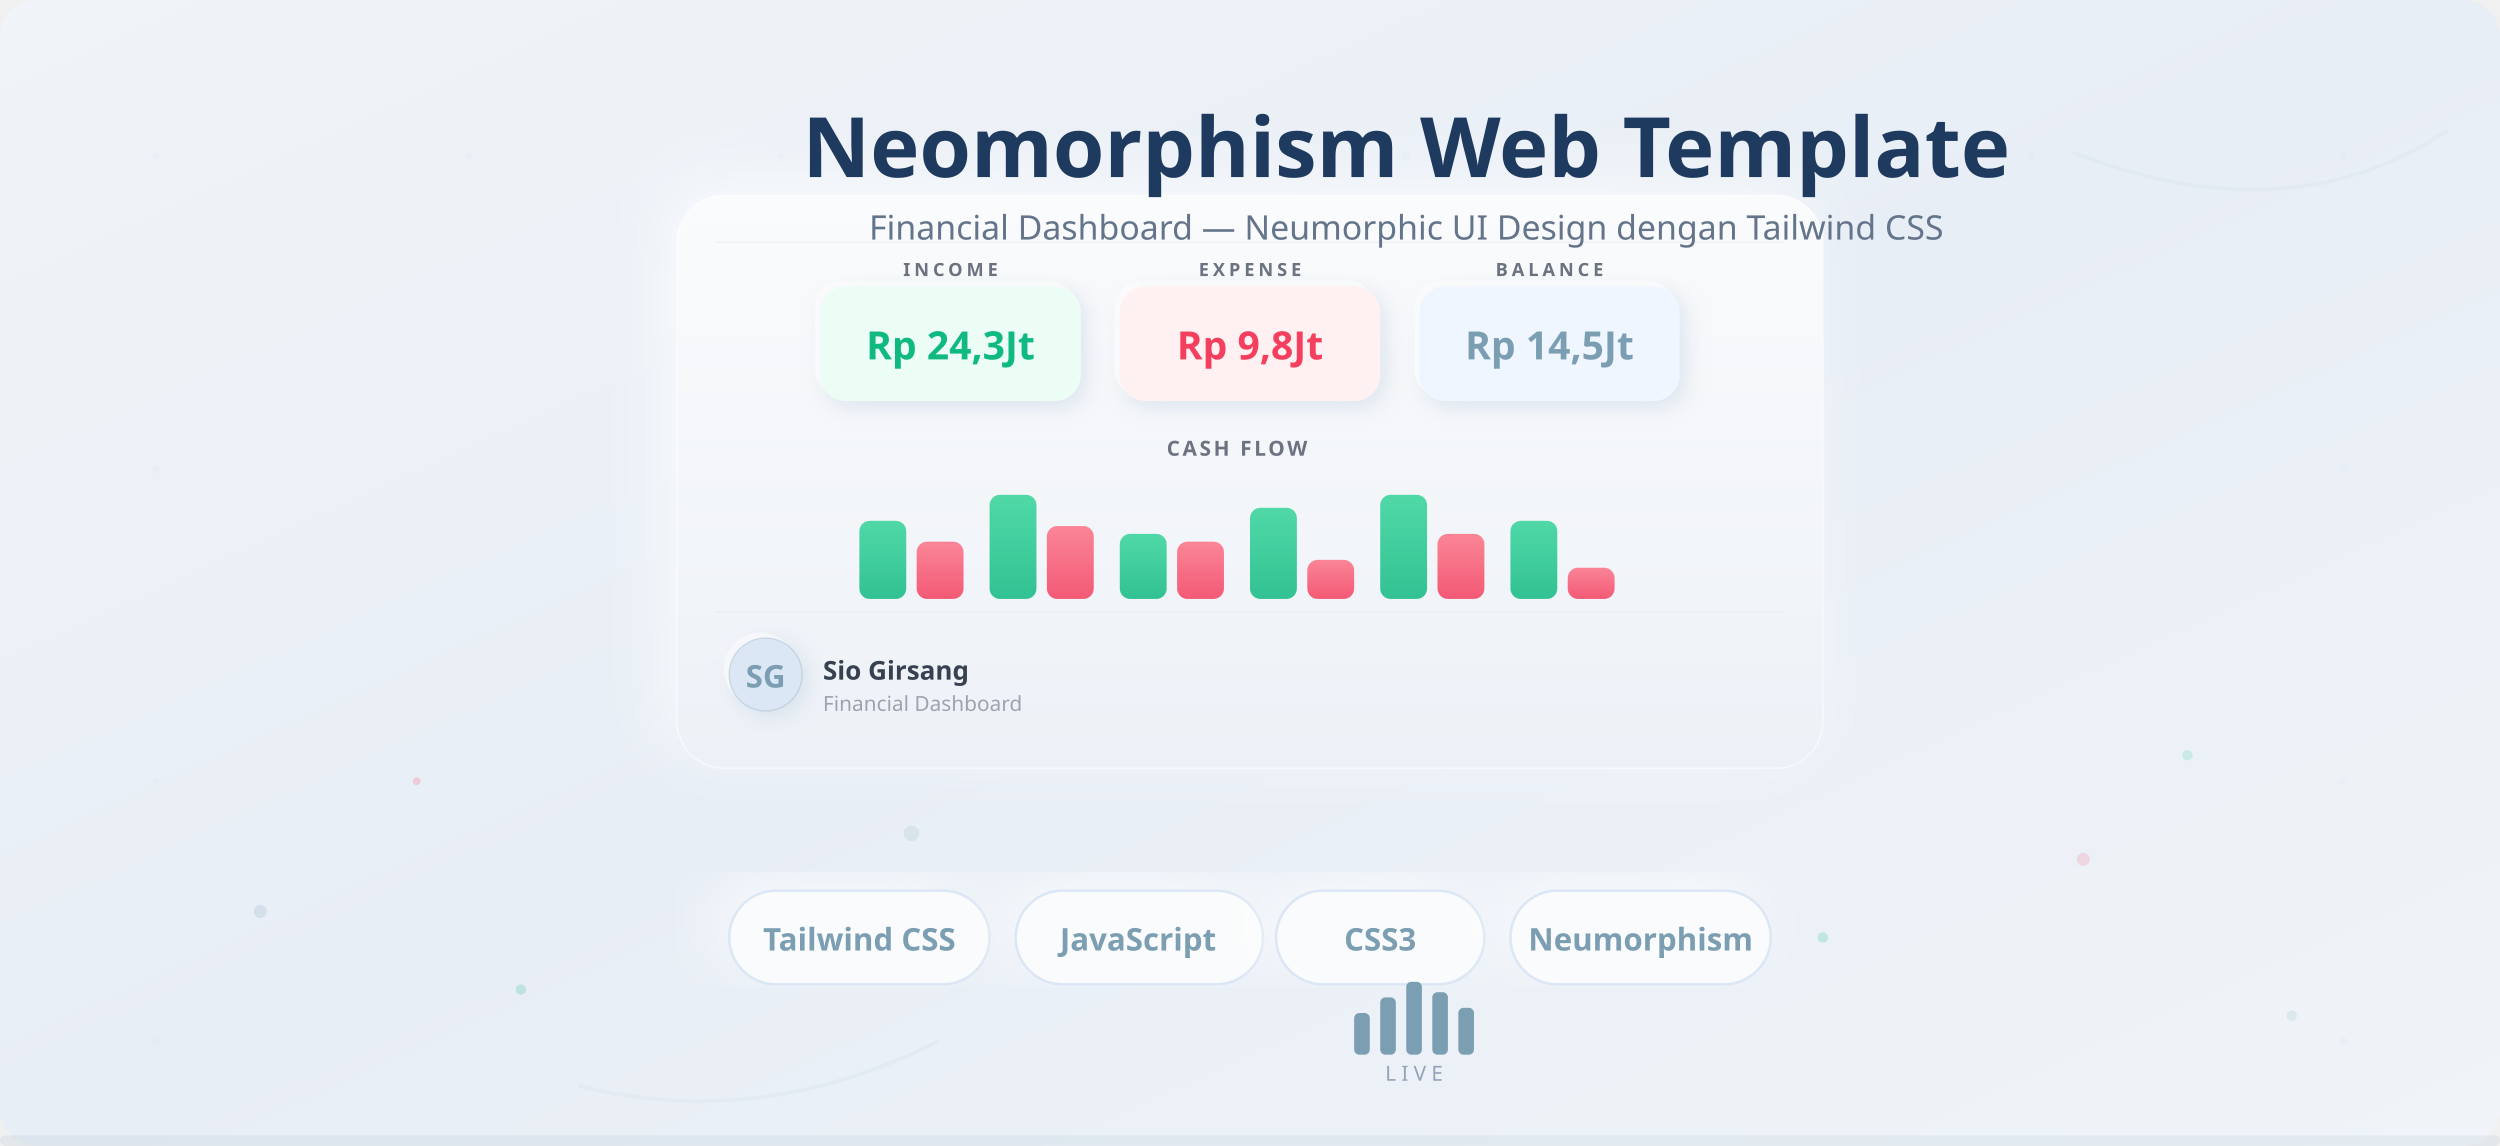
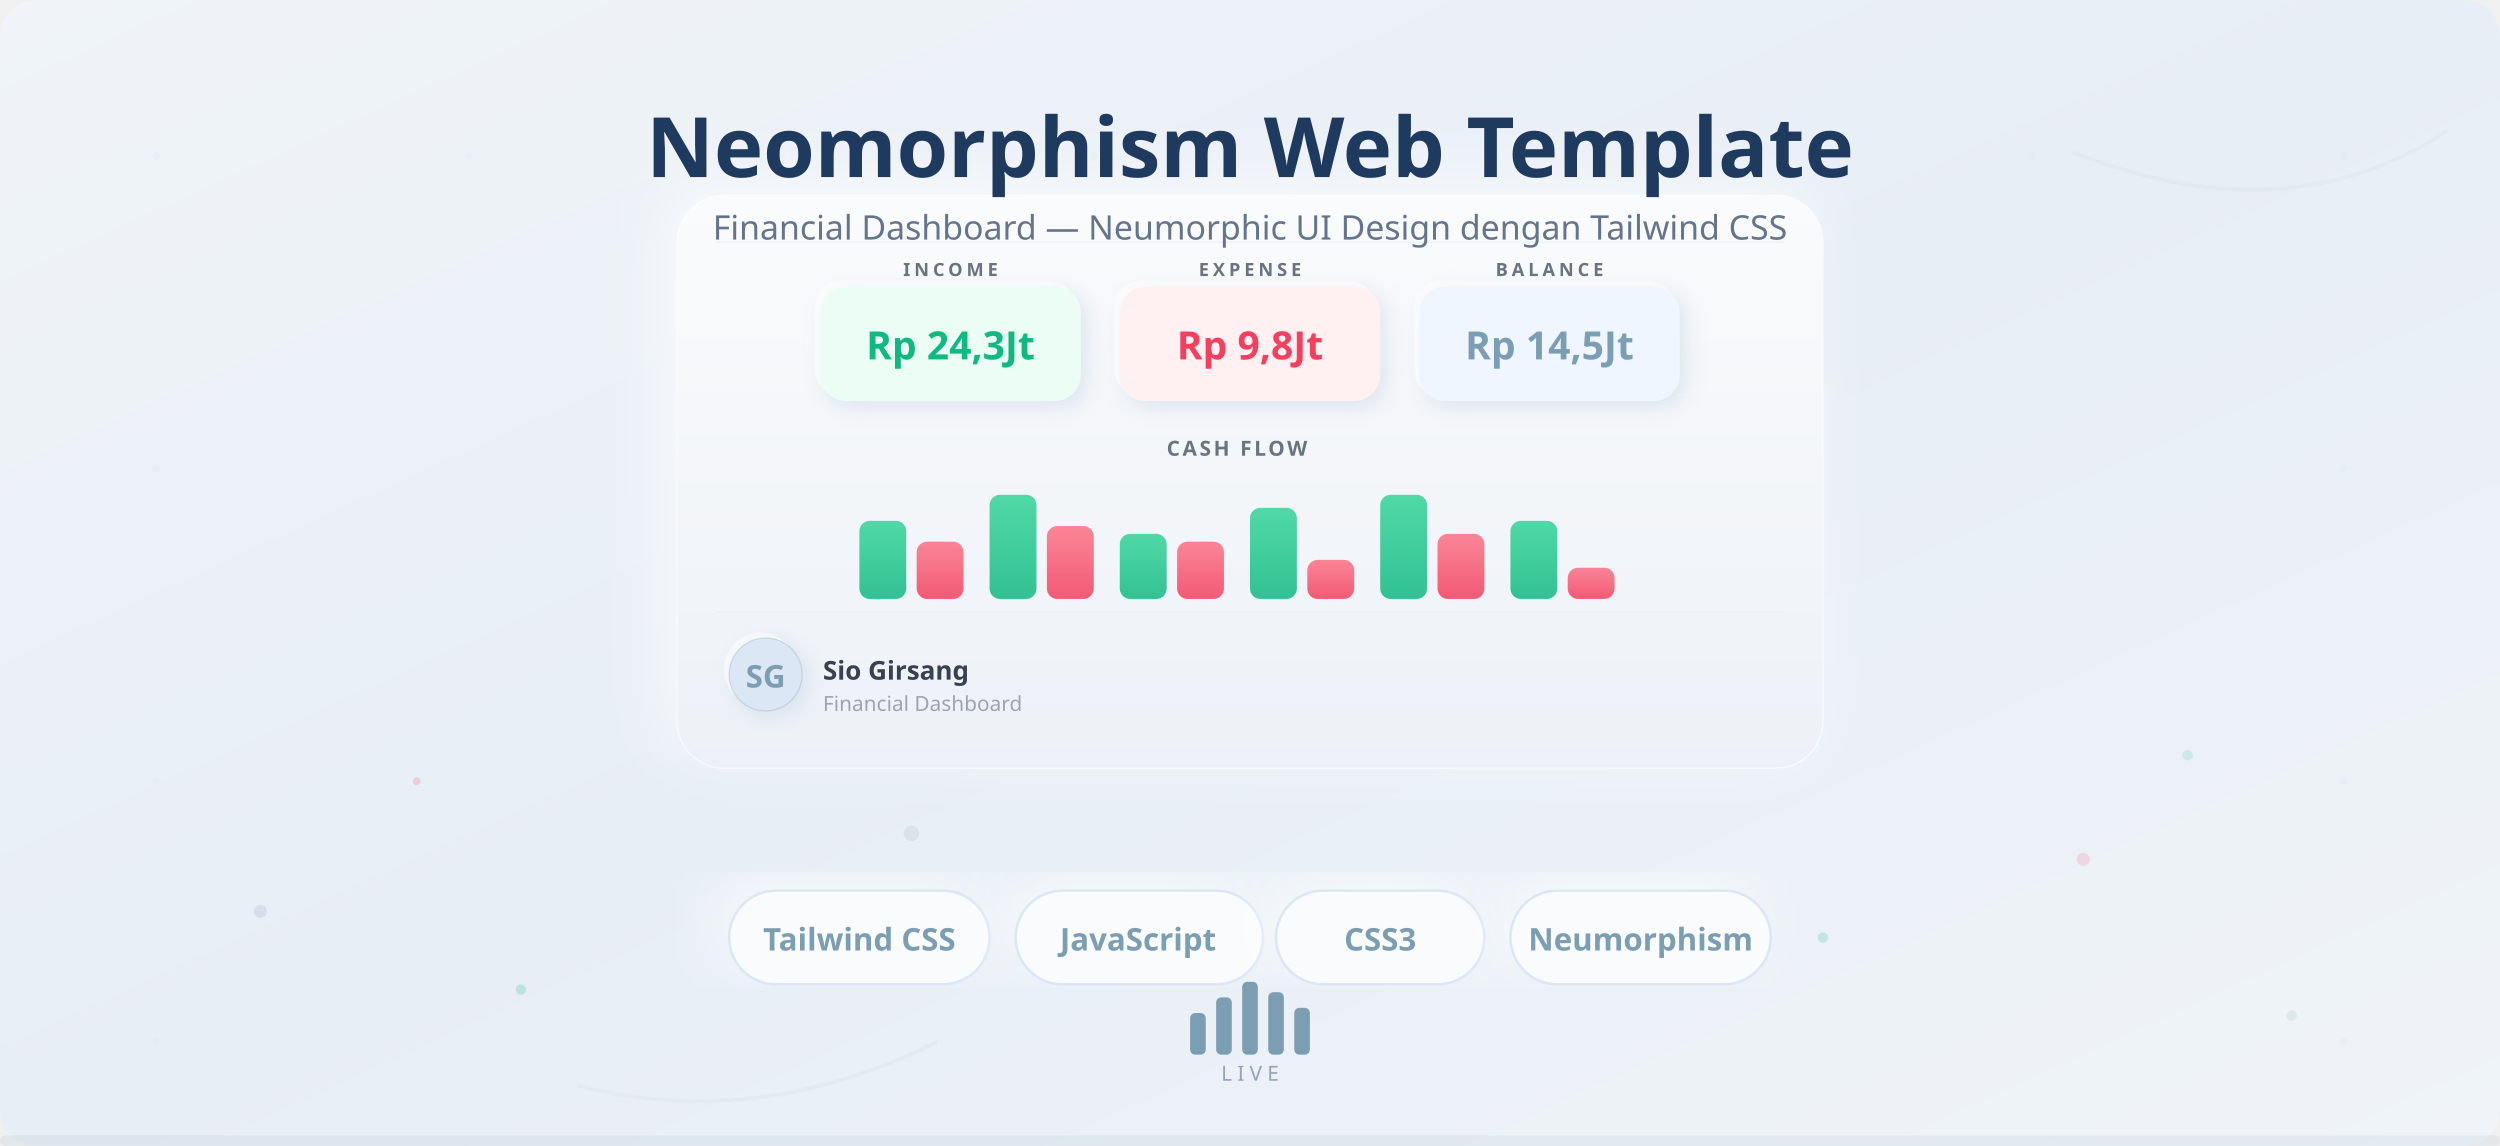
<svg xmlns="http://www.w3.org/2000/svg" viewBox="0 0 960 440" width="100%" height="auto">
  <defs>
    <linearGradient id="bgGrad" x1="0%" y1="0%" x2="100%" y2="100%">
      <stop offset="0%" stop-color="#F0F4F8">
        <animate attributeName="stop-color" values="#F0F4F8;#E8EEF6;#F0F4F8" dur="10s" repeatCount="indefinite" />
      </stop>
      <stop offset="50%" stop-color="#E8EEF6">
        <animate attributeName="stop-color" values="#E8EEF6;#DCE7F5;#E8EEF6" dur="12s" repeatCount="indefinite" />
      </stop>
      <stop offset="100%" stop-color="#F0F4F8">
        <animate attributeName="stop-color" values="#F0F4F8;#E2EAF3;#F0F4F8" dur="8s" repeatCount="indefinite" />
      </stop>
    </linearGradient>
    <linearGradient id="primaryGrad" x1="0%" y1="0%" x2="100%" y2="100%">
      <stop offset="0%" stop-color="#7C9EB2" />
      <stop offset="100%" stop-color="#5B8A9E" />
    </linearGradient>
    <linearGradient id="incomeGrad" x1="0%" y1="100%" x2="0%" y2="0%">
      <stop offset="0%" stop-color="#10B981" />
      <stop offset="100%" stop-color="#34D399" />
    </linearGradient>
    <linearGradient id="expenseGrad" x1="0%" y1="100%" x2="0%" y2="0%">
      <stop offset="0%" stop-color="#F43F5E" />
      <stop offset="100%" stop-color="#FB7185" />
    </linearGradient>
    <linearGradient id="neuCardGrad" x1="0%" y1="0%" x2="0%" y2="100%">
      <stop offset="0%" stop-color="#FAFBFC" />
      <stop offset="100%" stop-color="#EDF1F7" />
    </linearGradient>
    <filter id="shadowOut" x="-20%" y="-20%" width="140%" height="140%">
      <feDropShadow dx="8" dy="8" stdDeviation="16" flood-color="#B0C4D8" flood-opacity="0.35" />
      <feDropShadow dx="-6" dy="-6" stdDeviation="12" flood-color="#FFFFFF" flood-opacity="0.6" />
    </filter>
    <filter id="shadowIn" x="-30%" y="-30%" width="160%" height="160%">
      <feGaussianBlur in="SourceAlpha" stdDeviation="4" result="blur" />
      <feOffset dx="2" dy="2" result="offsetBlur" />
      <feFlood flood-color="#B0C4D8" flood-opacity="0.4" result="color" />
      <feComposite in="color" in2="offsetBlur" operator="in" result="shadow" />
      <feOffset dx="-2" dy="-2" in="SourceAlpha" result="offsetBlur2" />
      <feFlood flood-color="#FFFFFF" flood-opacity="0.5" result="color2" />
      <feComposite in="color2" in2="offsetBlur2" operator="in" result="shadow2" />
      <feMerge>
        <feMergeNode in="shadow" />
        <feMergeNode in="shadow2" />
        <feMergeNode in="SourceGraphic" />
      </feMerge>
    </filter>
    <filter id="glowGreen">
      <feGaussianBlur stdDeviation="3" result="blur" />
      <feFlood flood-color="#10B981" flood-opacity="0.3" result="color" />
      <feComposite in="color" in2="blur" operator="in" result="glow" />
      <feMerge>
        <feMergeNode in="glow" />
        <feMergeNode in="SourceGraphic" />
      </feMerge>
    </filter>
    <filter id="glowPrimary">
      <feGaussianBlur stdDeviation="3" result="blur" />
      <feFlood flood-color="#7C9EB2" flood-opacity="0.3" result="color" />
      <feComposite in="color" in2="blur" operator="in" result="glow" />
      <feMerge>
        <feMergeNode in="glow" />
        <feMergeNode in="SourceGraphic" />
      </feMerge>
    </filter>
  </defs>
  <style>
    .neu-card-bg { fill: url(#neuCardGrad); }

    .particle { animation: float linear infinite; }
    .particle:nth-child(odd) { animation-duration: 10s; }
    .particle:nth-child(even) { animation-duration: 15s; }
    @keyframes float {
      0% { transform: translateY(0) translateX(0); opacity: 0; }
      10% { opacity: 0.25; }
      90% { opacity: 0.15; }
      100% { transform: translateY(-120px) translateX(20px); opacity: 0; }
    }

    .coin-float { animation: coinFloat 4s ease-in-out infinite; }
    .coin-float:nth-child(2) { animation-delay: 0.5s; }
    .coin-float:nth-child(3) { animation-delay: 1s; }
    @keyframes coinFloat {
      0%, 100% { transform: translateY(0); }
      50% { transform: translateY(-8px); }
    }

    .bar-income { animation: barRise 1.5s ease-out forwards; transform-origin: bottom; }
    .bar-income:nth-child(1) { animation-delay: 0.1s; }
    .bar-income:nth-child(2) { animation-delay: 0.2s; }
    .bar-income:nth-child(3) { animation-delay: 0.3s; }
    .bar-income:nth-child(4) { animation-delay: 0.4s; }
    .bar-income:nth-child(5) { animation-delay: 0.5s; }
    .bar-income:nth-child(6) { animation-delay: 0.6s; }
    @keyframes barRise {
      0% { transform: scaleY(0); }
      100% { transform: scaleY(1); }
    }

    .bar-expense { animation: barRise 1.5s ease-out forwards; transform-origin: bottom; }
    .bar-expense:nth-child(1) { animation-delay: 0.15s; }
    .bar-expense:nth-child(2) { animation-delay: 0.25s; }
    .bar-expense:nth-child(3) { animation-delay: 0.35s; }
    .bar-expense:nth-child(4) { animation-delay: 0.45s; }
    .bar-expense:nth-child(5) { animation-delay: 0.55s; }
    .bar-expense:nth-child(6) { animation-delay: 0.65s; }

    .title-glow { animation: titleGlow 3s ease-in-out infinite; }
    @keyframes titleGlow {
      0%, 100% { filter: drop-shadow(0 0 4px rgba(124,158,178,0.15)); }
      50% { filter: drop-shadow(0 0 14px rgba(124,158,178,0.35)); }
    }

    .subtitle-slide { animation: subtitleSlide 5s ease-in-out infinite; }
    @keyframes subtitleSlide {
      0%, 100% { opacity: 0.75; transform: translateY(0); }
      50% { opacity: 1; transform: translateY(-2px); }
    }

    .badge-float { animation: badgeFloat 4s ease-in-out infinite; }
    .badge-float:nth-child(2) { animation-delay: 0.4s; }
    .badge-float:nth-child(3) { animation-delay: 0.8s; }
    .badge-float:nth-child(4) { animation-delay: 1.2s; }
    @keyframes badgeFloat {
      0%, 100% { transform: translateY(0); }
      50% { transform: translateY(-5px); }
    }

    .pulse-ring { animation: pulseRing 3s ease-out infinite; transform-origin: 540px 185px; }
    @keyframes pulseRing {
      0% { transform: scale(0.95); opacity: 0.4; }
      50% { transform: scale(1.05); opacity: 0.7; }
      100% { transform: scale(0.95); opacity: 0.4; }
    }

    .avatar-pulse { animation: avatarGlow 3s ease-in-out infinite; }
    @keyframes avatarGlow {
      0%, 100% { filter: drop-shadow(0 0 6px rgba(124,158,178,0.2)); }
      50% { filter: drop-shadow(0 0 16px rgba(124,158,178,0.5)); }
    }

    .signal-bar { animation: signalPulse 2s ease-in-out infinite; }
    .signal-bar:nth-child(2) { animation-delay: 0.2s; }
    .signal-bar:nth-child(3) { animation-delay: 0.4s; }
    .signal-bar:nth-child(4) { animation-delay: 0.6s; }
    .signal-bar:nth-child(5) { animation-delay: 0.8s; }
    @keyframes signalPulse {
      0%, 100% { opacity: 0.3; }
      50% { opacity: 1; }
    }

    .line-dash { stroke-dasharray: 200; stroke-dashoffset: 200; animation: drawLine 3s ease-in-out infinite; }
    @keyframes drawLine {
      0% { stroke-dashoffset: 200; }
      50% { stroke-dashoffset: 0; }
      100% { stroke-dashoffset: 200; }
    }

    .stat-value { animation: countUp 2s ease-out forwards; }
    @keyframes countUp {
      0% { opacity: 0; transform: translateY(8px); }
      100% { opacity: 1; transform: translateY(0); }
    }
  </style>
  <rect width="960" height="440" fill="url(#bgGrad)" rx="14" />
  <g fill="#7C9EB2" opacity="0.04">
    <circle cx="60" cy="60" r="1.5" />
    <circle cx="180" cy="60" r="1.5" />
    <circle cx="300" cy="60" r="1.5" />
    <circle cx="420" cy="60" r="1.5" />
    <circle cx="540" cy="60" r="1.5" />
    <circle cx="660" cy="60" r="1.5" />
    <circle cx="780" cy="60" r="1.5" />
    <circle cx="900" cy="60" r="1.5" />
    <circle cx="60" cy="180" r="1.5" />
    <circle cx="900" cy="180" r="1.5" />
    <circle cx="60" cy="300" r="1.5" />
    <circle cx="900" cy="300" r="1.5" />
    <circle cx="60" cy="400" r="1.5" />
    <circle cx="900" cy="400" r="1.5" />
  </g>
  <g class="particle">
    <circle cx="100" cy="350" r="2.5" fill="#7C9EB2" opacity="0.2" />
  </g>
  <g class="particle" style="animation-delay:1.5s">
    <circle cx="200" cy="380" r="2" fill="#10B981" opacity="0.2" />
  </g>
  <g class="particle" style="animation-delay:3s">
    <circle cx="350" cy="320" r="3" fill="#7C9EB2" opacity="0.15" />
  </g>
  <g class="particle" style="animation-delay:4.5s">
    <circle cx="700" cy="360" r="2" fill="#10B981" opacity="0.2" />
  </g>
  <g class="particle" style="animation-delay:2s">
    <circle cx="800" cy="330" r="2.5" fill="#F43F5E" opacity="0.15" />
  </g>
  <g class="particle" style="animation-delay:5.5s">
    <circle cx="880" cy="390" r="2" fill="#7C9EB2" opacity="0.15" />
  </g>
  <g class="particle" style="animation-delay:0.8s">
    <circle cx="160" cy="300" r="1.5" fill="#F43F5E" opacity="0.2" />
  </g>
  <g class="particle" style="animation-delay:3.8s">
    <circle cx="840" cy="290" r="2" fill="#10B981" opacity="0.15" />
  </g>
  <g stroke="#7C9EB2" fill="none" opacity="0.06" stroke-width="1.5">
    <path class="line-dash" d="M30,430 Q120,380 200,410 Q280,440 360,400" />
    <path class="line-dash" style="animation-delay:1s" d="M600,50 Q700,20 800,60 Q880,90 940,50" />
  </g>
  <g transform="translate(310, 105)">
    <rect x="-50" y="-30" width="440" height="220" rx="18" fill="url(#neuCardGrad)" filter="url(#shadowOut)" />
    <rect x="-50" y="-30" width="440" height="220" rx="18" fill="none" stroke="#FFFFFF" stroke-width="0.5" opacity="0.6" />
    <line x1="-35" y1="-12" x2="375" y2="-12" stroke="#7C9EB2" stroke-width="0.5" opacity="0.1" />
    <g class="coin-float" transform="translate(5, 5)">
      <rect x="0" y="0" width="100" height="44" rx="10" fill="#ECFDF5" filter="url(#shadowIn)" />
      <text x="50" y="28" text-anchor="middle" font-family="'Segoe UI',sans-serif" font-size="15" font-weight="800" fill="#10B981">Rp 24,3Jt</text>
      <text x="50" y="-4" text-anchor="middle" font-family="'Segoe UI',sans-serif" font-size="7" font-weight="600" fill="#6B7280" letter-spacing="1.5">INCOME</text>
    </g>
    <g class="coin-float" style="animation-delay:0.5s" transform="translate(120, 5)">
      <rect x="0" y="0" width="100" height="44" rx="10" fill="#FFF1F2" filter="url(#shadowIn)" />
      <text x="50" y="28" text-anchor="middle" font-family="'Segoe UI',sans-serif" font-size="15" font-weight="800" fill="#F43F5E">Rp 9,8Jt</text>
      <text x="50" y="-4" text-anchor="middle" font-family="'Segoe UI',sans-serif" font-size="7" font-weight="600" fill="#6B7280" letter-spacing="1.5">EXPENSE</text>
    </g>
    <g class="coin-float" style="animation-delay:1s" transform="translate(235, 5)">
      <rect x="0" y="0" width="100" height="44" rx="10" fill="#EFF6FF" filter="url(#shadowIn)" />
      <text x="50" y="28" text-anchor="middle" font-family="'Segoe UI',sans-serif" font-size="15" font-weight="800" fill="#7C9EB2">Rp 14,5Jt</text>
      <text x="50" y="-4" text-anchor="middle" font-family="'Segoe UI',sans-serif" font-size="7" font-weight="600" fill="#6B7280" letter-spacing="1.5">BALANCE</text>
    </g>
    <g transform="translate(0, 125)">
      <text x="165" y="-55" text-anchor="middle" font-family="'Segoe UI',sans-serif" font-size="8" font-weight="600" fill="#6B7280" letter-spacing="1">CASH FLOW</text>
      <g class="bar-income">
        <rect x="20" y="-30" width="18" height="30" rx="4" fill="url(#incomeGrad)" opacity="0.85" />
        <rect x="42" y="-22" width="18" height="22" rx="4" fill="url(#expenseGrad)" opacity="0.85" />
      </g>
      <g class="bar-income" style="animation-delay:0.2s">
        <rect x="70" y="-40" width="18" height="40" rx="4" fill="url(#incomeGrad)" opacity="0.85" />
        <rect x="92" y="-28" width="18" height="28" rx="4" fill="url(#expenseGrad)" opacity="0.85" />
      </g>
      <g class="bar-income" style="animation-delay:0.35s">
        <rect x="120" y="-25" width="18" height="25" rx="4" fill="url(#incomeGrad)" opacity="0.85" />
        <rect x="142" y="-22" width="18" height="22" rx="4" fill="url(#expenseGrad)" opacity="0.85" />
      </g>
      <g class="bar-income" style="animation-delay:0.5s">
        <rect x="170" y="-35" width="18" height="35" rx="4" fill="url(#incomeGrad)" opacity="0.85" />
        <rect x="192" y="-15" width="18" height="15" rx="4" fill="url(#expenseGrad)" opacity="0.85" />
      </g>
      <g class="bar-income" style="animation-delay:0.65s">
        <rect x="220" y="-40" width="18" height="40" rx="4" fill="url(#incomeGrad)" opacity="0.85" />
        <rect x="242" y="-25" width="18" height="25" rx="4" fill="url(#expenseGrad)" opacity="0.85" />
      </g>
      <g class="bar-income" style="animation-delay:0.8s">
        <rect x="270" y="-30" width="18" height="30" rx="4" fill="url(#incomeGrad)" opacity="0.85" />
        <rect x="292" y="-12" width="18" height="12" rx="4" fill="url(#expenseGrad)" opacity="0.85" />
      </g>
    </g>
    <line x1="-35" y1="130" x2="375" y2="130" stroke="#7C9EB2" stroke-width="0.5" opacity="0.08" />
    <g transform="translate(-30, 140)">
      <circle cx="14" cy="14" r="14" fill="#DCE7F5" filter="url(#shadowIn)" />
      <text x="14" y="19" text-anchor="middle" font-family="'Segoe UI',sans-serif" font-size="12" font-weight="700" fill="#7C9EB2">SG</text>
      <circle cx="14" cy="14" r="14" fill="none" stroke="#7C9EB2" stroke-width="0.5" opacity="0.3" />
      <text x="36" y="16" font-family="'Segoe UI',sans-serif" font-size="10" font-weight="600" fill="#374151">Sio Girsang</text>
      <text x="36" y="28" font-family="'Segoe UI',sans-serif" font-size="8" fill="#9CA3AF">Financial Dashboard</text>
    </g>
  </g>
-   <text x="540" y="68" text-anchor="middle" font-family="'Segoe UI',-apple-system,sans-serif" font-size="32" font-weight="800" fill="#1E3A5F" class="title-glow">Neomorphism Web Template</text>
-   <text x="540" y="92" text-anchor="middle" font-family="'Segoe UI',-apple-system,sans-serif" font-size="13" fill="#64748B" class="subtitle-slide">Financial Dashboard — Neumorphic UI Design dengan Tailwind CSS</text>
+   <text x="480" y="68" text-anchor="middle" font-family="'Segoe UI',-apple-system,sans-serif" font-size="32" font-weight="800" fill="#1E3A5F" class="title-glow">Neomorphism Web Template</text>
+   <text x="480" y="92" text-anchor="middle" font-family="'Segoe UI',-apple-system,sans-serif" font-size="13" fill="#64748B" class="subtitle-slide">Financial Dashboard — Neumorphic UI Design dengan Tailwind CSS</text>
  <g transform="translate(425, 360)">
    <g class="badge-float">
      <rect x="-145" y="-18" width="100" height="36" rx="18" fill="#FAFBFC" stroke="#DCE7F5" stroke-width="1" filter="url(#shadowOut)" />
      <text x="-95" y="5" text-anchor="middle" font-family="'Segoe UI',sans-serif" font-size="12" fill="#7C9EB2" font-weight="700">Tailwind CSS</text>
    </g>
    <g class="badge-float" style="animation-delay:0.4s">
      <rect x="-35" y="-18" width="95" height="36" rx="18" fill="#FAFBFC" stroke="#DCE7F5" stroke-width="1" filter="url(#shadowOut)" />
      <text x="12" y="5" text-anchor="middle" font-family="'Segoe UI',sans-serif" font-size="12" fill="#7C9EB2" font-weight="700">JavaScript</text>
    </g>
    <g class="badge-float" style="animation-delay:0.8s">
      <rect x="65" y="-18" width="80" height="36" rx="18" fill="#FAFBFC" stroke="#DCE7F5" stroke-width="1" filter="url(#shadowOut)" />
      <text x="105" y="5" text-anchor="middle" font-family="'Segoe UI',sans-serif" font-size="12" fill="#7C9EB2" font-weight="700">CSS3</text>
    </g>
    <g class="badge-float" style="animation-delay:1.2s">
      <rect x="155" y="-18" width="100" height="36" rx="18" fill="#FAFBFC" stroke="#DCE7F5" stroke-width="1" filter="url(#shadowOut)" />
      <text x="205" y="5" text-anchor="middle" font-family="'Segoe UI',sans-serif" font-size="12" fill="#7C9EB2" font-weight="700">Neumorphism</text>
    </g>
  </g>
-   <g transform="translate(540, 405)">
+   <g transform="translate(477, 405)">
    <rect class="signal-bar" x="-20" y="-16" width="6" height="16" rx="2" fill="#7C9EB2" />
    <rect class="signal-bar" style="animation-delay:0.15s" x="-10" y="-22" width="6" height="22" rx="2" fill="#7C9EB2" />
    <rect class="signal-bar" style="animation-delay:0.3s" x="0" y="-28" width="6" height="28" rx="2" fill="#7C9EB2" />
    <rect class="signal-bar" style="animation-delay:0.45s" x="10" y="-24" width="6" height="24" rx="2" fill="#7C9EB2" />
    <rect class="signal-bar" style="animation-delay:0.6s" x="20" y="-18" width="6" height="18" rx="2" fill="#7C9EB2" />
    <text x="3" y="10" text-anchor="middle" font-family="'Segoe UI',sans-serif" font-size="8" fill="#94A3B8" letter-spacing="2">LIVE</text>
  </g>
  <rect x="0" y="436" width="960" height="4" fill="#7C9EB2" opacity="0.12" rx="2" />
</svg>
